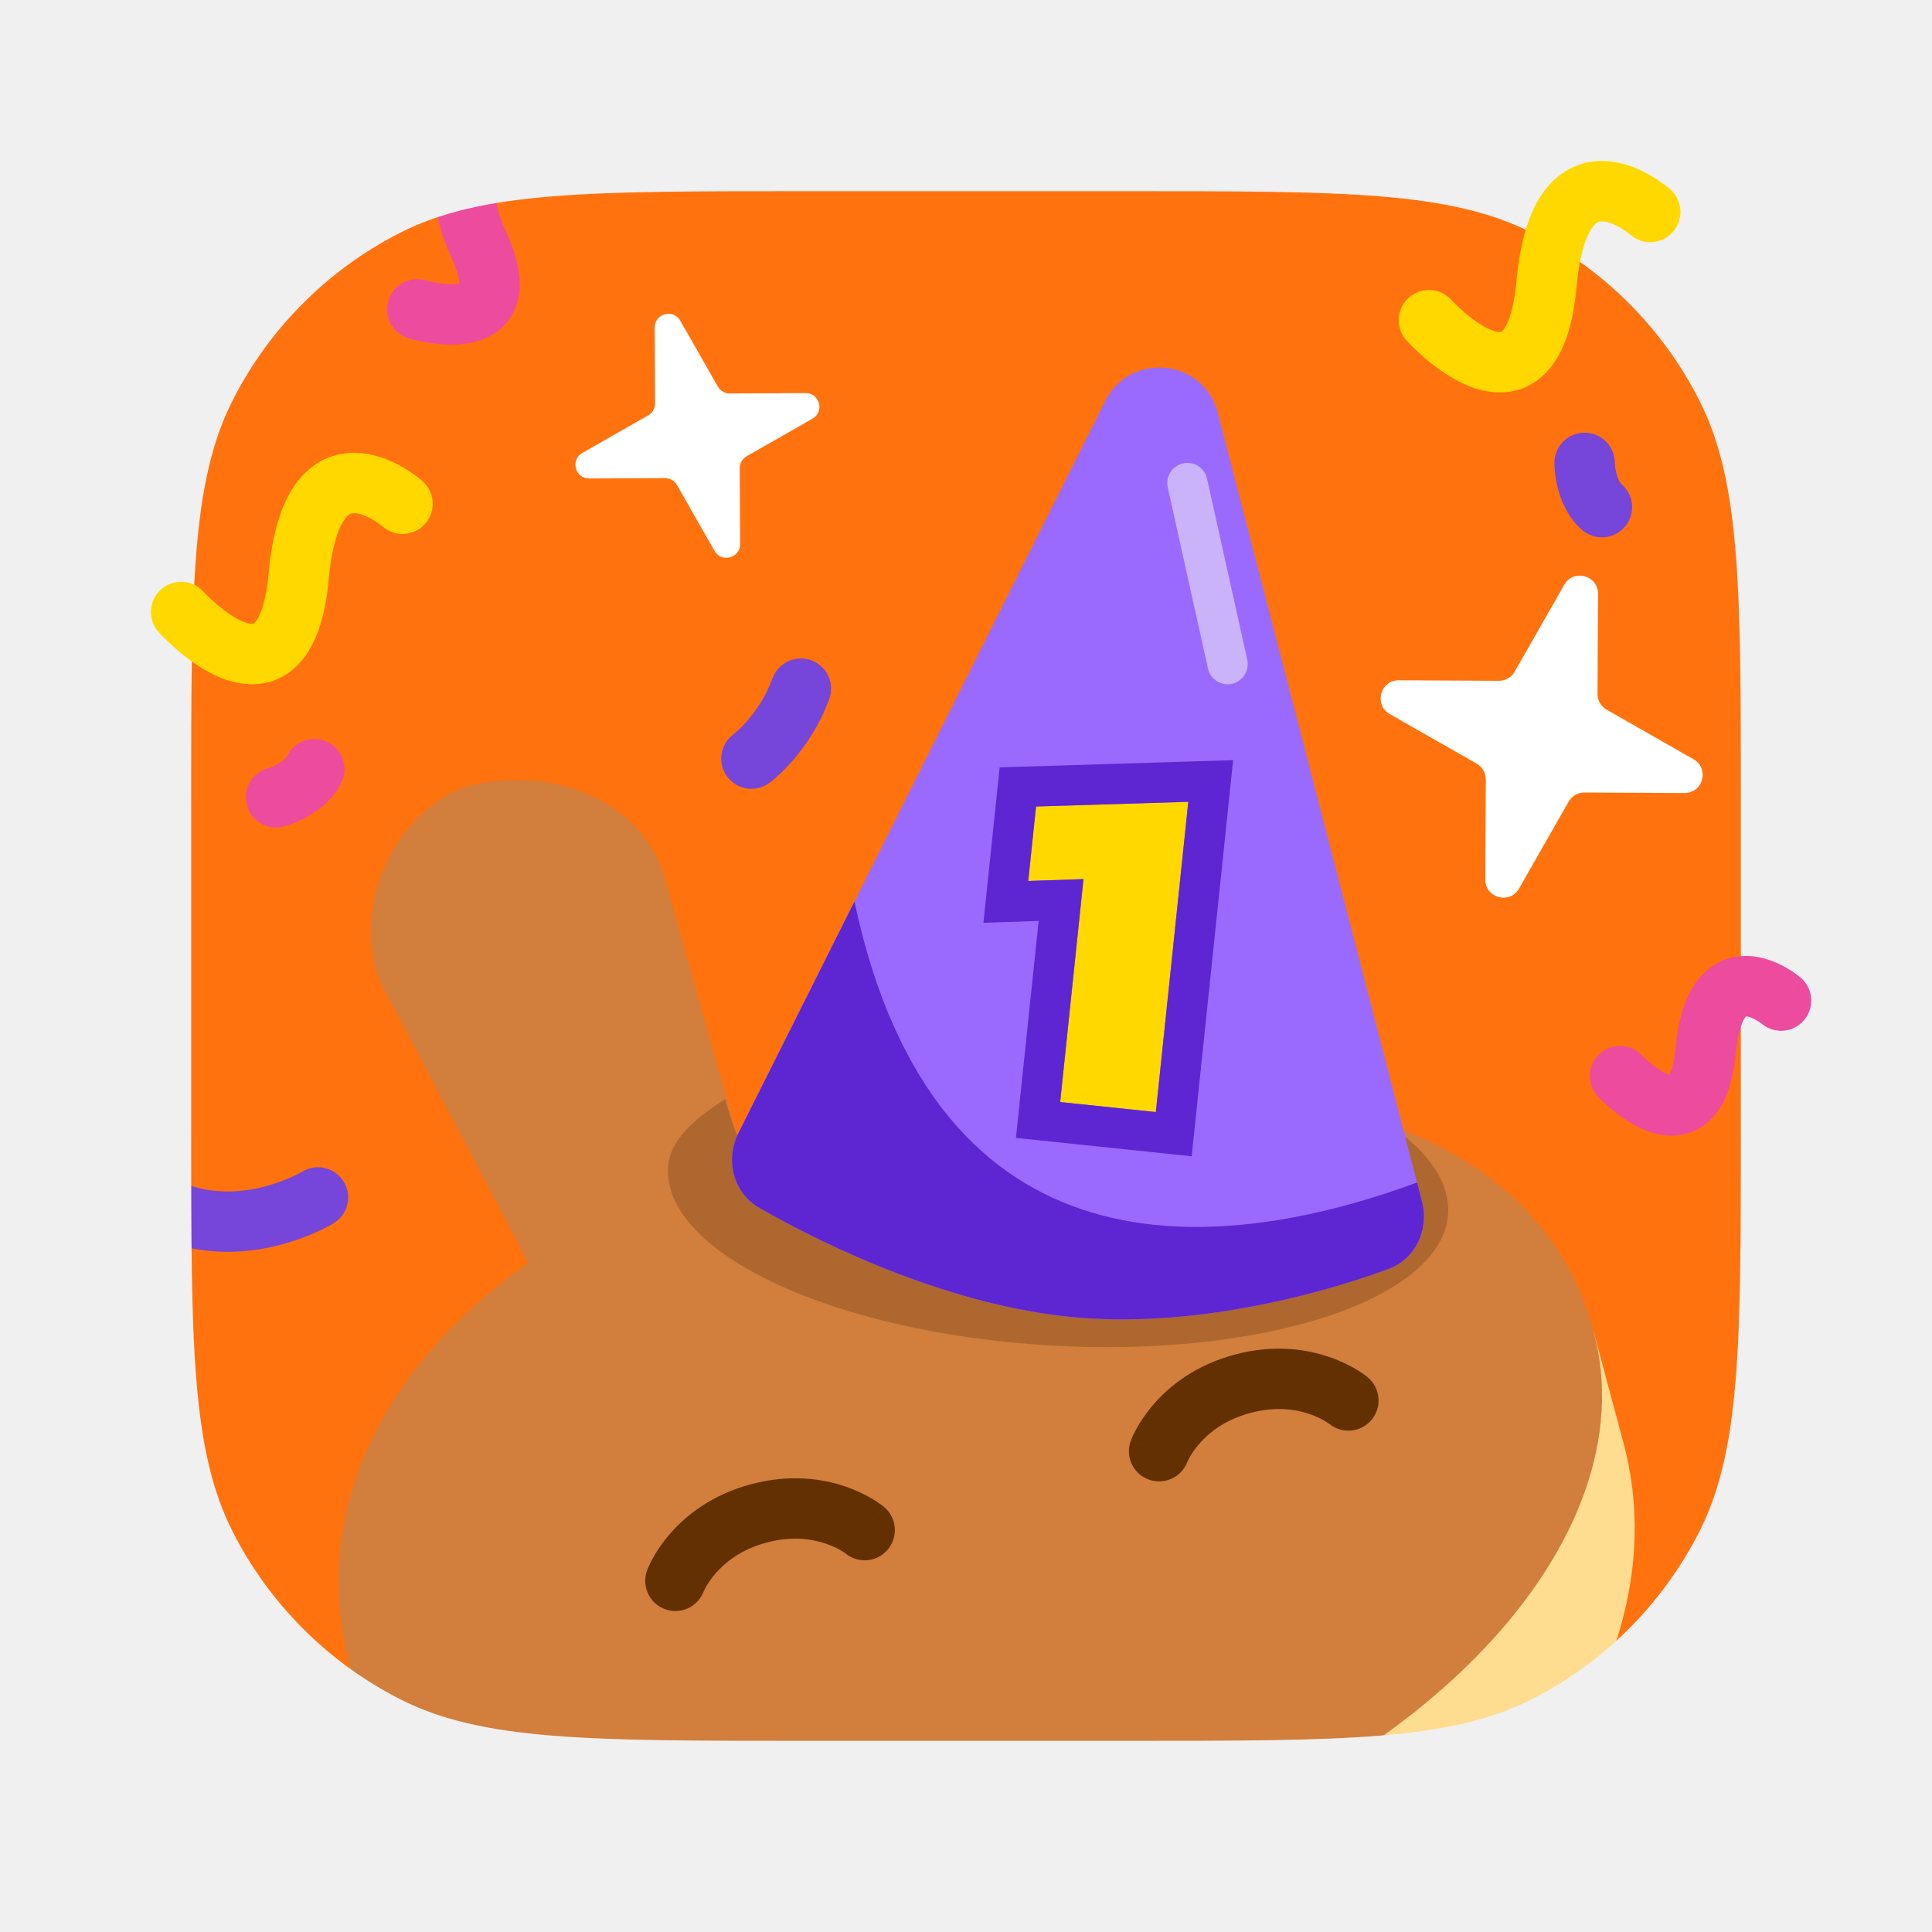
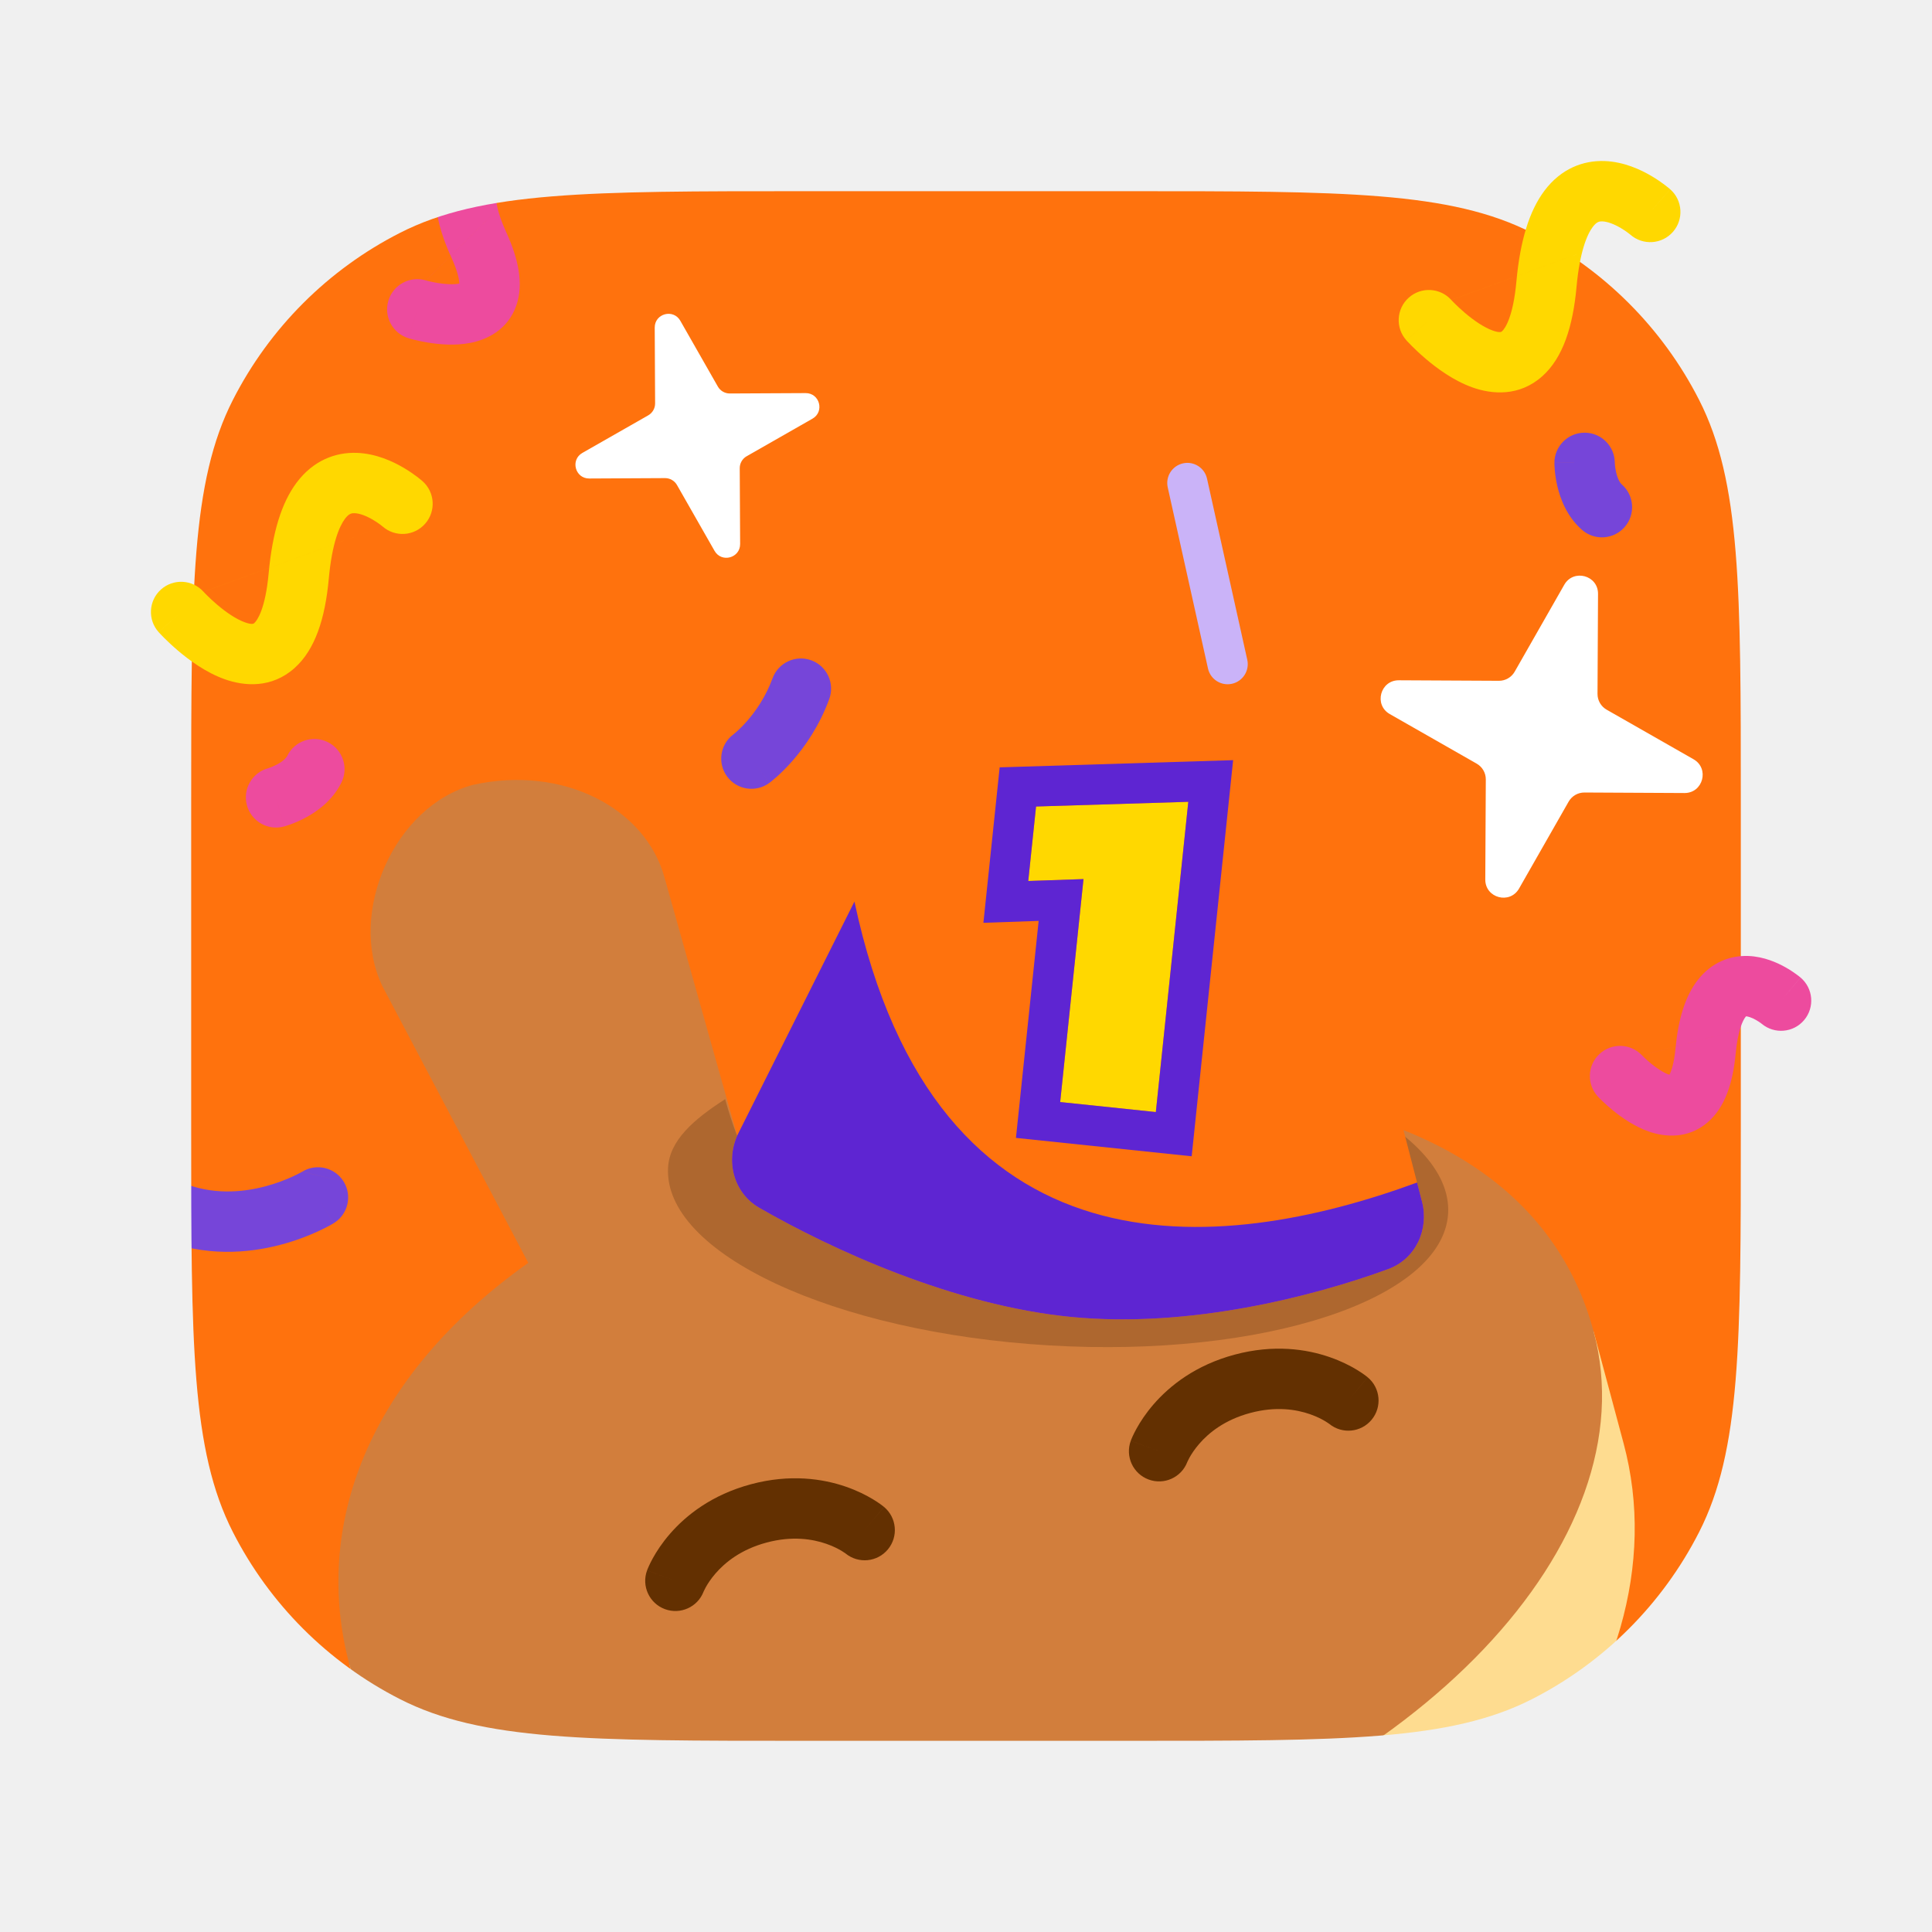
<svg xmlns="http://www.w3.org/2000/svg" width="192" height="192" fill="none" viewBox="0 0 192 192">
  <mask id="mask0" width="154" height="154" x="19" y="19" maskUnits="userSpaceOnUse" style="mask-type:alpha">
    <path fill="#EFF3F5" d="M19 79.8C19 58.518 19 47.877 23.142 39.748C26.785 32.598 32.598 26.785 39.748 23.142C47.877 19 58.518 19 79.8 19H112.2C133.482 19 144.123 19 152.252 23.142C159.402 26.785 165.215 32.598 168.858 39.748C173 47.877 173 58.518 173 79.8V112.2C173 133.482 173 144.123 168.858 152.252C165.215 159.402 159.402 165.215 152.252 168.858C144.123 173 133.482 173 112.2 173H79.8C58.518 173 47.877 173 39.748 168.858C32.598 165.215 26.785 159.402 23.142 152.252C19 144.123 19 133.482 19 112.2V79.8Z" />
  </mask>
  <g mask="url(#mask0)">
    <path fill="#FF720D" d="M6 6H186V186H6V6Z" />
    <path fill="#FEDC90" d="M161.351 143.439C167.804 167.523 145.358 194.463 111.216 203.611C77.073 212.76 44.164 200.652 37.711 176.568L34.736 165.468L158.377 132.339L161.351 143.439Z" />
    <path fill="#D27E3C" fill-rule="evenodd" d="M38 98C34.513 90.715 39.198 80.091 47 78C56 75.997 64.203 80.363 66.048 87.248L74 115.5C78.059 113.82 81.956 112.324 86.434 111.124C90.808 109.952 95.15 109.086 99.408 108.511L97.5 101.5C95.655 94.615 98 88.546 107.5 86C115.302 83.909 121.877 88.447 122.5 96.5L122.5 108.511C142.261 110.296 154.69 118.578 158.377 132.339C163.967 153.203 140.822 177.534 106.679 186.682C72.537 195.831 40.327 186.333 34.736 165.468C31.068 151.778 36.436 136.907 52.5 125.5L38 98Z" clip-rule="evenodd" />
    <path fill="#AE672F" d="M143.912 120.602C143.409 129.106 125.647 134.972 104.24 133.703C82.834 132.435 65.889 124.512 66.393 116.008C66.552 113.336 68.922 111.246 72.066 109.234C72.066 109.234 73.585 114.889 74.601 114.888C81.43 113.089 96.703 102.352 106.065 102.906C127.472 104.175 144.416 112.097 143.912 120.602Z" />
    <path fill="#7645D9" fill-rule="evenodd" d="M34.156 117.431C35.022 118.843 34.58 120.69 33.168 121.557L31.599 119C33.168 121.557 33.167 121.557 33.166 121.558L33.164 121.559L33.159 121.562L33.147 121.57L33.115 121.589C33.091 121.603 33.059 121.622 33.02 121.644C32.943 121.689 32.838 121.749 32.708 121.82C32.446 121.961 32.08 122.15 31.622 122.362C30.71 122.783 29.415 123.302 27.85 123.712C24.74 124.527 20.372 124.954 15.841 123.082C13.61 122.16 11.944 120.949 10.811 119.484C9.662 118.001 9.188 116.422 9.092 114.998C9 113.611 9.267 112.415 9.535 111.594C9.672 111.176 9.816 110.833 9.932 110.582C9.991 110.456 10.044 110.351 10.086 110.27C10.107 110.23 10.126 110.195 10.142 110.166L10.163 110.128L10.172 110.112L10.177 110.105L10.178 110.101C10.179 110.1 10.18 110.098 12.778 111.598L10.18 110.098C11.009 108.663 12.843 108.172 14.278 109C15.7 109.821 16.196 111.63 15.399 113.059C15.395 113.067 15.386 113.084 15.374 113.11C15.342 113.179 15.29 113.299 15.239 113.457C15.131 113.788 15.052 114.193 15.079 114.598C15.104 114.966 15.215 115.372 15.555 115.811C15.909 116.269 16.634 116.917 18.132 117.536C21.06 118.746 23.997 118.519 26.33 117.908C27.485 117.605 28.445 117.22 29.107 116.914C29.436 116.762 29.687 116.632 29.846 116.546C29.926 116.503 29.982 116.471 30.013 116.453L30.04 116.437L30.036 116.439L30.033 116.441M34.156 117.431C33.291 116.022 31.451 115.579 30.041 116.437L34.156 117.431ZM30.041 116.437C30.038 116.438 30.034 116.44 30.031 116.442L30.041 116.437Z" clip-rule="evenodd" />
    <path fill="#7645D9" fill-rule="evenodd" d="M74.674 75.391C76.451 77.808 76.452 77.807 76.453 77.807L76.455 77.805L76.458 77.803L76.466 77.797L76.486 77.782C76.501 77.771 76.519 77.757 76.54 77.741C76.582 77.709 76.635 77.667 76.7 77.615C76.828 77.511 77 77.368 77.205 77.184C77.615 76.819 78.161 76.291 78.763 75.603C79.961 74.231 81.414 72.182 82.409 69.472C82.98 67.917 82.182 66.193 80.627 65.622C79.072 65.051 77.348 65.849 76.777 67.404C76.093 69.265 75.087 70.692 74.245 71.654C73.827 72.132 73.459 72.486 73.208 72.71C73.084 72.821 72.989 72.899 72.934 72.944C72.907 72.966 72.889 72.98 72.882 72.985C72.882 72.985 72.882 72.985 72.882 72.985C72.882 72.985 72.882 72.985 72.882 72.985C71.56 73.97 71.28 75.838 72.257 77.168C73.239 78.503 75.117 78.789 76.451 77.808L74.674 75.391Z" clip-rule="evenodd" />
    <path fill="#ED4B9E" fill-rule="evenodd" d="M51.066 19.203C52.688 19.484 54.235 18.403 54.529 16.78C54.823 15.149 53.74 13.589 52.109 13.295L51.576 16.247C52.109 13.295 52.108 13.294 52.106 13.294L52.103 13.293L52.096 13.292L52.079 13.289L52.036 13.282C52.004 13.277 51.962 13.27 51.914 13.263C51.816 13.249 51.687 13.232 51.531 13.216C51.223 13.185 50.797 13.155 50.302 13.161C49.377 13.171 47.912 13.305 46.528 14.04C44.982 14.86 43.699 16.359 43.385 18.601C43.101 20.626 43.653 22.948 44.852 25.574C45.52 27.036 45.638 27.83 45.65 28.176C45.633 28.18 45.615 28.184 45.596 28.187C45.073 28.289 44.309 28.255 43.52 28.127C43.157 28.069 42.844 27.999 42.626 27.946C42.518 27.919 42.435 27.898 42.385 27.884C42.36 27.877 42.343 27.872 42.336 27.87L42.336 27.87M42.331 27.868C42.33 27.868 42.33 27.868 42.33 27.868L42.333 27.869L42.336 27.87C42.334 27.869 42.332 27.869 42.331 27.868M42.331 27.868C40.748 27.394 39.078 28.29 38.599 29.872C38.118 31.458 39.015 33.133 40.6 33.613L41.47 30.742C40.6 33.613 40.601 33.614 40.602 33.614L40.605 33.615L40.61 33.616L40.624 33.62L40.664 33.632C40.696 33.641 40.737 33.653 40.788 33.667C40.889 33.695 41.029 33.732 41.199 33.774C41.537 33.857 42.01 33.961 42.562 34.05C43.605 34.219 45.19 34.379 46.743 34.077C48.336 33.766 50.45 32.821 51.308 30.366C52.067 28.193 51.499 25.683 50.31 23.08C49.317 20.909 49.272 19.823 49.327 19.433C49.344 19.31 49.343 19.316 49.342 19.328C49.342 19.333 49.341 19.34 49.341 19.339C49.504 19.253 49.86 19.166 50.369 19.16C50.591 19.158 50.786 19.171 50.918 19.185C50.983 19.192 51.03 19.198 51.053 19.201C51.059 19.202 51.063 19.203 51.066 19.203C51.066 19.203 51.066 19.203 51.066 19.203M45.857 28.115C45.856 28.115 45.85 28.117 45.841 28.123C45.853 28.118 45.857 28.115 45.857 28.115Z" clip-rule="evenodd" />
    <path fill="#ED4B9E" fill-rule="evenodd" d="M26.635 76.349C25.048 76.787 24.109 78.424 24.536 80.017C24.965 81.618 26.61 82.568 28.21 82.139L27.433 79.241C28.21 82.139 28.211 82.139 28.212 82.138L28.217 82.137L28.226 82.135L28.245 82.129L28.298 82.114C28.338 82.103 28.389 82.087 28.45 82.068C28.571 82.031 28.732 81.977 28.923 81.907C29.301 81.768 29.816 81.555 30.381 81.251C31.436 80.684 33.031 79.605 33.935 77.757C34.663 76.269 34.046 74.472 32.558 73.744C31.07 73.016 29.273 73.632 28.545 75.121C28.446 75.324 28.137 75.646 27.54 75.967C27.278 76.108 27.03 76.21 26.851 76.276C26.764 76.308 26.698 76.33 26.662 76.341C26.648 76.345 26.639 76.348 26.635 76.349Z" clip-rule="evenodd" />
  </g>
  <path fill="#7645D9" fill-rule="evenodd" d="M160.476 45.977C160.463 44.331 159.125 43 157.476 43C155.819 43 154.476 44.343 154.476 46L157.476 46C154.476 46 154.476 46.001 154.476 46.002L154.476 46.008L154.476 46.016L154.476 46.037L154.477 46.091C154.477 46.133 154.479 46.187 154.482 46.25C154.487 46.377 154.496 46.546 154.515 46.749C154.551 47.15 154.624 47.703 154.771 48.327C155.046 49.493 155.675 51.312 157.227 52.664C158.476 53.752 160.371 53.622 161.459 52.373C162.548 51.123 162.417 49.228 161.168 48.14C160.998 47.992 160.766 47.61 160.611 46.95C160.543 46.661 160.508 46.395 160.49 46.205C160.482 46.112 160.478 46.043 160.477 46.005C160.476 45.991 160.476 45.982 160.476 45.977Z" clip-rule="evenodd" />
-   <path fill="#9A6AFF" d="M106.481 130.881C118.161 132.015 130.467 128.862 137.959 126.119C140.673 125.126 142.039 122.203 141.316 119.411L121.016 41.007C119.628 35.645 112.326 34.89 109.841 39.85L73.383 112.612C72.042 115.289 72.871 118.543 75.462 120.033C82.731 124.211 94.781 129.744 106.481 130.881Z" />
+   <path fill="#FF720D" d="M106.481 130.881C118.161 132.015 130.467 128.862 137.959 126.119C140.673 125.126 142.039 122.203 141.316 119.411L121.016 41.007C119.628 35.645 112.326 34.89 109.841 39.85L73.383 112.612C72.042 115.289 72.871 118.543 75.462 120.033C82.731 124.211 94.781 129.744 106.481 130.881Z" />
  <path fill="#5E25D2" fill-rule="evenodd" d="M137.959 126.119C130.467 128.862 118.161 132.015 106.481 130.88C94.781 129.744 82.731 124.211 75.462 120.032C72.872 118.543 72.042 115.289 73.383 112.612L84.914 89.598C92.993 127.572 121.175 124.744 140.826 117.518L141.316 119.411C142.039 122.203 140.673 125.126 137.959 126.119Z" clip-rule="evenodd" />
  <path fill="#633001" fill-rule="evenodd" d="M69.922 158.173C69.335 159.705 67.624 160.484 66.081 159.915C64.527 159.341 63.732 157.616 64.306 156.061L67.12 157.1C64.306 156.061 64.306 156.06 64.307 156.058L64.308 156.055L64.31 156.049L64.316 156.035L64.329 156.001C64.338 155.976 64.35 155.946 64.364 155.911C64.392 155.842 64.43 155.755 64.477 155.651C64.57 155.443 64.703 155.168 64.883 154.844C65.24 154.197 65.787 153.344 66.578 152.433C68.172 150.594 70.739 148.545 74.629 147.503C78.519 146.46 81.766 146.952 84.066 147.747C85.206 148.141 86.106 148.607 86.739 148.988C87.057 149.178 87.309 149.35 87.495 149.483C87.587 149.55 87.663 149.607 87.722 149.653C87.752 149.676 87.777 149.696 87.798 149.712L87.826 149.735L87.838 149.745L87.843 149.749L87.845 149.751C87.847 149.752 87.848 149.753 85.93 152.06L87.848 149.753C89.122 150.812 89.296 152.704 88.237 153.978C87.186 155.243 85.314 155.424 84.04 154.39C84.033 154.385 84.016 154.372 83.99 154.353C83.927 154.308 83.811 154.228 83.645 154.128C83.313 153.928 82.791 153.655 82.106 153.418C80.755 152.951 78.741 152.612 76.181 153.298C73.622 153.984 72.047 155.284 71.111 156.364C70.636 156.912 70.321 157.409 70.133 157.749C70.039 157.918 69.978 158.045 69.947 158.116C69.933 158.146 69.925 158.165 69.922 158.173Z" clip-rule="evenodd" />
  <path fill="#633001" fill-rule="evenodd" d="M117.992 145.293C117.405 146.825 115.694 147.604 114.151 147.034C112.597 146.46 111.802 144.735 112.376 143.181L115.19 144.22C112.376 143.181 112.376 143.18 112.377 143.178L112.378 143.175L112.38 143.169L112.386 143.155L112.399 143.121C112.408 143.096 112.42 143.066 112.434 143.031C112.462 142.962 112.5 142.874 112.546 142.77C112.64 142.563 112.773 142.288 112.953 141.964C113.31 141.317 113.857 140.464 114.647 139.553C116.242 137.714 118.808 135.665 122.698 134.622C126.589 133.58 129.836 134.071 132.136 134.867C133.276 135.261 134.176 135.726 134.809 136.107C135.127 136.298 135.379 136.47 135.565 136.603C135.657 136.669 135.733 136.727 135.792 136.772C135.822 136.795 135.847 136.815 135.868 136.832L135.896 136.855L135.908 136.865L135.913 136.869L135.915 136.871C135.916 136.872 135.918 136.873 134 139.18L135.918 136.873C137.192 137.932 137.366 139.823 136.307 141.098C135.256 142.362 133.384 142.544 132.11 141.51C132.103 141.505 132.086 141.492 132.06 141.473C131.997 141.427 131.881 141.348 131.715 141.248C131.383 141.048 130.861 140.774 130.176 140.537C128.825 140.07 126.811 139.732 124.251 140.418C121.692 141.104 120.117 142.404 119.181 143.483C118.706 144.031 118.391 144.529 118.203 144.869C118.109 145.038 118.048 145.165 118.017 145.236C118.003 145.265 117.995 145.285 117.992 145.293Z" clip-rule="evenodd" />
  <path fill="#FFD800" d="M105.359 109.521L107.677 87.363L102.187 87.551L102.961 80.15L118.092 79.683L114.866 110.515L105.359 109.521Z" />
  <path fill="#5E25D2" fill-rule="evenodd" d="M100.964 113.083L103.22 91.518L97.73 91.707L99.346 76.259L122.547 75.544L118.428 114.91L100.964 113.083ZM107.677 87.363L105.359 109.521L114.866 110.515L118.092 79.683L102.961 80.15L102.187 87.551L107.677 87.363Z" clip-rule="evenodd" />
  <path fill="#fff" d="M150.963 88.301C150.047 89.906 147.597 89.249 147.606 87.402L147.658 77.459C147.661 76.811 147.315 76.211 146.751 75.89L138.115 70.963C136.511 70.047 137.167 67.597 139.015 67.606L148.957 67.657C149.606 67.661 150.205 67.314 150.527 66.751L155.454 58.115C156.369 56.511 158.82 57.167 158.81 59.015L158.759 68.957C158.756 69.606 159.102 70.205 159.665 70.527L168.301 75.454C169.906 76.369 169.249 78.82 167.402 78.81L157.459 78.759C156.811 78.756 156.211 79.102 155.89 79.665L150.963 88.301Z" />
  <path fill="#fff" d="M73.553 54.062C73.56 55.462 71.704 55.959 71.01 54.743L67.278 48.201C67.034 47.774 66.58 47.512 66.089 47.514L58.557 47.553C57.157 47.56 56.66 45.704 57.875 45.01L64.418 41.278C64.844 41.034 65.107 40.58 65.104 40.089L65.066 32.557C65.058 31.157 66.915 30.66 67.608 31.875L71.341 38.418C71.584 38.844 72.039 39.107 72.53 39.104L80.062 39.066C81.462 39.058 81.959 40.915 80.743 41.608L74.201 45.341C73.774 45.584 73.512 46.039 73.514 46.53L73.553 54.062Z" />
  <path fill="#FFD800" fill-rule="evenodd" d="M162.027 23.324C163.27 24.409 165.157 24.288 166.249 23.049C167.346 21.807 167.227 19.911 165.985 18.815L164.029 21.031C165.985 18.815 165.984 18.814 165.983 18.813L165.98 18.811L165.974 18.805L165.96 18.793L165.921 18.76C165.891 18.734 165.852 18.701 165.804 18.662C165.709 18.584 165.579 18.48 165.419 18.359C165.101 18.119 164.65 17.802 164.1 17.48C163.061 16.87 161.394 16.077 159.471 16.005C157.341 15.926 155.132 16.753 153.477 18.964C151.962 20.988 151.065 23.965 150.7 27.961C150.374 31.526 149.564 32.655 149.277 32.913C149.275 32.915 149.274 32.917 149.271 32.919C149.238 32.958 149.1 33.12 148.34 32.848C147.473 32.537 146.468 31.849 145.576 31.09C145.155 30.732 144.806 30.399 144.566 30.159C144.446 30.04 144.355 29.945 144.297 29.884C144.269 29.853 144.248 29.831 144.237 29.819L144.229 29.81M162.027 23.324C162.023 23.321 162.012 23.312 161.994 23.297C161.958 23.267 161.894 23.216 161.807 23.151C161.632 23.018 161.374 22.837 161.064 22.655C160.385 22.256 159.731 22.019 159.248 22.001C158.971 21.991 158.688 22.015 158.281 22.559C157.733 23.291 156.998 24.975 156.675 28.506C156.313 32.47 155.318 35.552 153.286 37.377C150.988 39.441 148.253 39.191 146.316 38.496C144.433 37.821 142.774 36.583 141.69 35.661C141.122 35.179 140.655 34.733 140.326 34.405C140.161 34.24 140.029 34.103 139.935 34.003C139.888 33.953 139.85 33.913 139.822 33.883L139.788 33.845L139.777 33.832L139.771 33.826C139.77 33.825 139.769 33.824 141.933 31.879L139.769 33.824C138.661 32.592 138.762 30.695 139.994 29.587C141.225 28.481 143.119 28.58 144.227 29.808" clip-rule="evenodd" />
  <path fill="#FFD800" fill-rule="evenodd" d="M38.027 52.324C39.27 53.409 41.157 53.288 42.249 52.049C43.346 50.807 43.227 48.911 41.985 47.815L41.983 47.813L41.98 47.81L41.96 47.793L41.921 47.76C41.891 47.734 41.852 47.701 41.804 47.662C41.709 47.584 41.579 47.48 41.419 47.359C41.101 47.119 40.65 46.802 40.1 46.48C39.061 45.87 37.394 45.077 35.471 45.005C33.342 44.926 31.132 45.753 29.477 47.964C27.962 49.988 27.065 52.965 26.7 56.961C26.374 60.525 25.564 61.655 25.277 61.913C25.277 61.913 25.274 61.917 25.271 61.919C25.238 61.958 25.1 62.12 24.34 61.848C23.473 61.537 22.468 60.849 21.576 60.09C21.155 59.732 20.806 59.399 20.566 59.159C20.446 59.039 20.355 58.945 20.297 58.884C20.269 58.853 20.248 58.831 20.237 58.819L20.229 58.81M38.027 52.324C38.023 52.321 38.012 52.312 37.994 52.297C37.958 52.267 37.894 52.216 37.807 52.151C37.632 52.018 37.374 51.837 37.064 51.655C36.385 51.256 35.731 51.019 35.248 51.001C34.971 50.991 34.688 51.015 34.281 51.559C33.733 52.291 32.998 53.975 32.675 57.507C32.313 61.47 31.319 64.552 29.286 66.377C26.988 68.441 24.253 68.19 22.316 67.496C20.433 66.821 18.774 65.583 17.69 64.661C17.122 64.178 16.655 63.733 16.326 63.405C16.161 63.24 16.029 63.103 15.935 63.003C15.888 62.953 15.85 62.913 15.822 62.882L15.788 62.845L15.777 62.832L15.771 62.826C15.771 62.826 15.769 62.824 17.933 60.879L15.769 62.824C14.661 61.592 14.762 59.695 15.994 58.587C17.225 57.481 19.119 57.58 20.227 58.808" clip-rule="evenodd" />
  <path fill="#ED4B9E" fill-rule="evenodd" d="M175.08 101.745C176.344 102.799 178.225 102.637 179.29 101.378C180.36 100.113 180.203 98.22 178.938 97.15L177 99.44C178.938 97.15 178.937 97.148 178.935 97.147L178.933 97.145L178.927 97.141L178.914 97.13L178.881 97.102C178.855 97.081 178.823 97.055 178.784 97.025C178.707 96.963 178.603 96.884 178.476 96.793C178.225 96.611 177.871 96.372 177.44 96.13C176.633 95.676 175.298 95.06 173.732 95.004C171.983 94.942 170.122 95.598 168.729 97.383C167.471 98.995 166.787 101.282 166.514 104.155C166.361 105.755 166.066 106.502 165.903 106.808C165.887 106.802 165.869 106.797 165.85 106.79C165.346 106.617 164.702 106.205 164.083 105.7C163.798 105.468 163.561 105.251 163.399 105.096C163.319 105.019 163.259 104.959 163.222 104.922C163.204 104.904 163.192 104.891 163.186 104.885L163.186 104.885M163.183 104.882C163.182 104.881 163.182 104.881 163.182 104.881L163.184 104.883L163.186 104.885C163.185 104.883 163.184 104.882 163.183 104.882M163.183 104.882C162.049 103.679 160.155 103.62 158.948 104.751C157.739 105.884 157.678 107.783 158.811 108.992L161 106.94C158.811 108.992 158.812 108.992 158.813 108.993L158.815 108.995L158.819 108.999L158.829 109.01L158.857 109.04C158.88 109.063 158.91 109.094 158.947 109.132C159.021 109.207 159.123 109.308 159.249 109.43C159.501 109.671 159.858 109.997 160.292 110.351C161.11 111.018 162.404 111.95 163.9 112.464C165.434 112.992 167.737 113.23 169.708 111.533C171.452 110.031 172.215 107.573 172.486 104.724C172.713 102.348 173.217 101.385 173.459 101.075C173.535 100.976 173.532 100.981 173.524 100.991C173.521 100.995 173.518 101 173.518 101C173.702 101.007 174.055 101.11 174.498 101.359C174.692 101.468 174.853 101.577 174.961 101.655C175.014 101.693 175.051 101.722 175.07 101.737C175.074 101.74 175.078 101.743 175.08 101.745C175.08 101.745 175.08 101.745 175.08 101.745M166.113 106.858C166.112 106.858 166.106 106.857 166.095 106.857C166.108 106.859 166.113 106.859 166.113 106.858Z" clip-rule="evenodd" />
  <path fill="#CAB3F8" fill-rule="evenodd" d="M117.566 46.048C118.644 45.808 119.713 46.488 119.952 47.566L123.952 65.566C124.192 66.644 123.512 67.713 122.434 67.952C121.356 68.192 120.287 67.512 120.048 66.434L116.048 48.434C115.808 47.356 116.488 46.287 117.566 46.048Z" clip-rule="evenodd" />
</svg>
